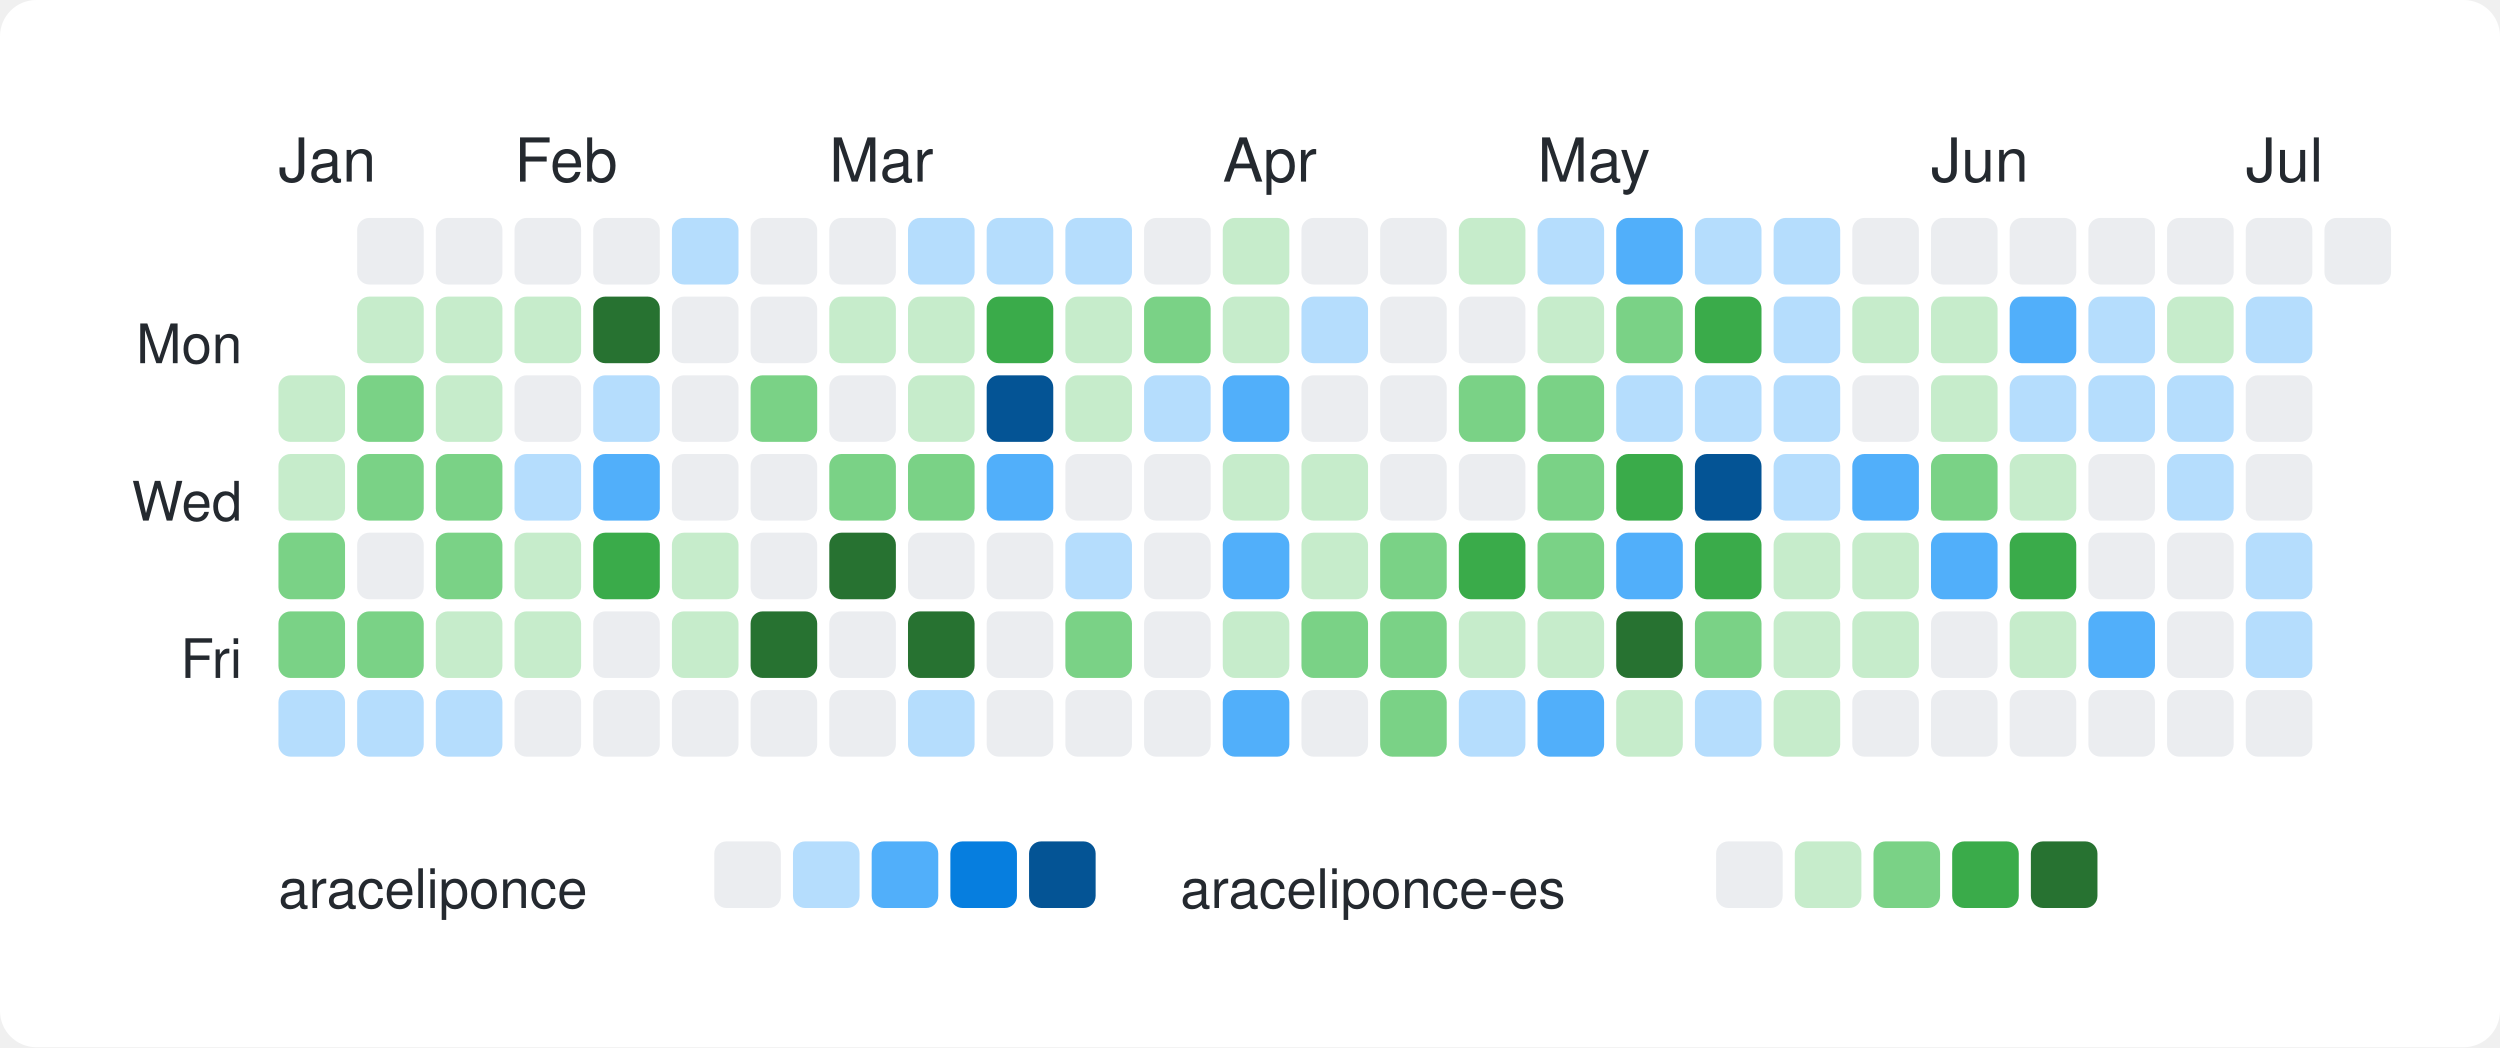
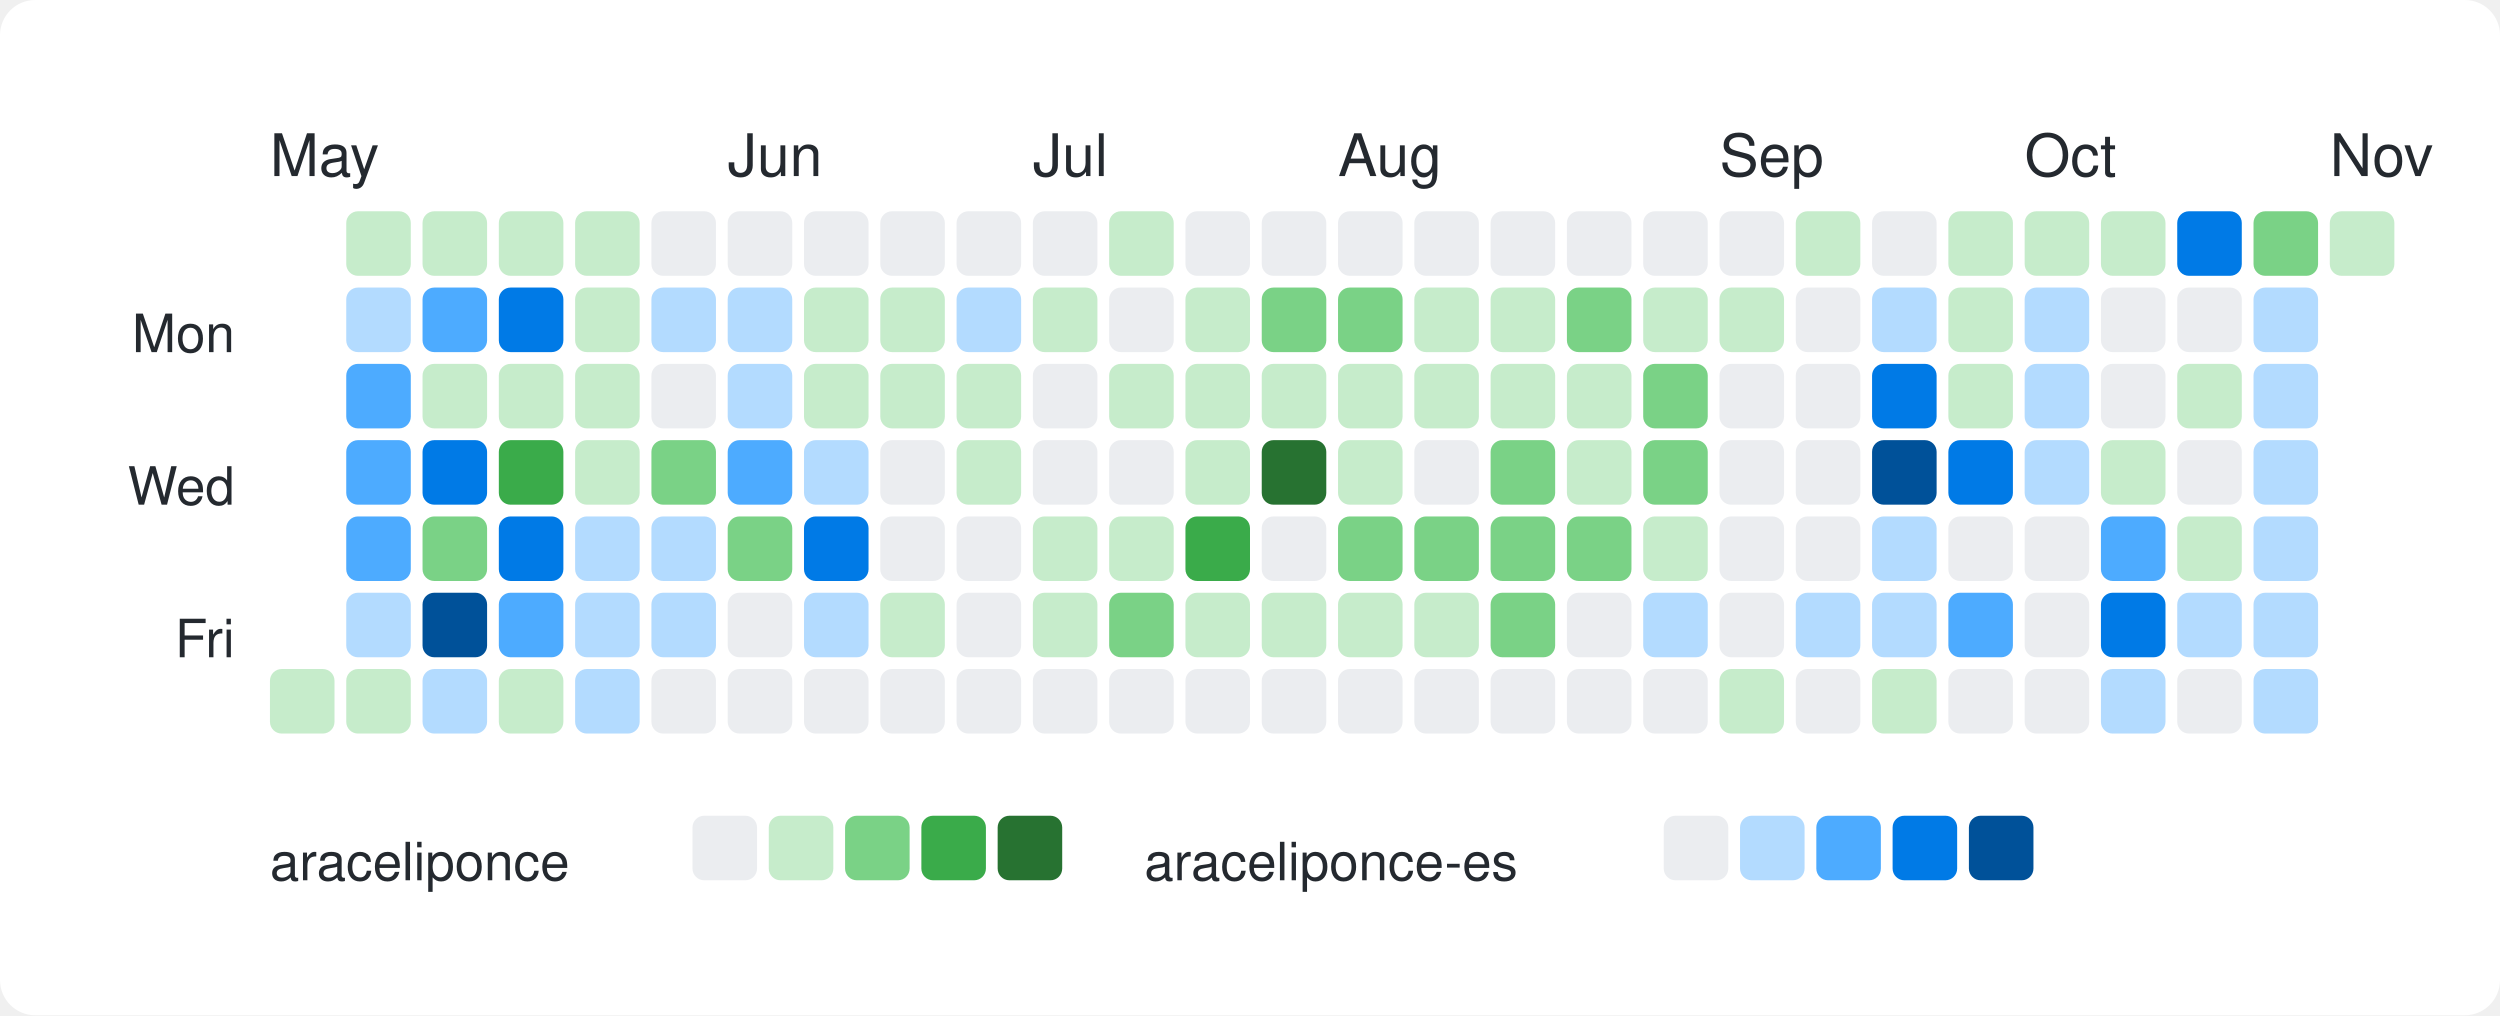
- <svg xmlns="http://www.w3.org/2000/svg" width="413" height="173" viewBox="0 0 413 173">
-   <rect width="413" height="173" fill="#ffffff" rx="6" ry="6" />
-   <text x="46" y="30" fill="#24292f" font-size="10" font-family="-apple-system,BlinkMacSystemFont,'Segoe UI',Helvetica,Arial,sans-serif">Jan</text>
-   <text x="85" y="30" fill="#24292f" font-size="10" font-family="-apple-system,BlinkMacSystemFont,'Segoe UI',Helvetica,Arial,sans-serif">Feb</text>
-   <text x="137" y="30" fill="#24292f" font-size="10" font-family="-apple-system,BlinkMacSystemFont,'Segoe UI',Helvetica,Arial,sans-serif">Mar</text>
-   <text x="202" y="30" fill="#24292f" font-size="10" font-family="-apple-system,BlinkMacSystemFont,'Segoe UI',Helvetica,Arial,sans-serif">Apr</text>
-   <text x="254" y="30" fill="#24292f" font-size="10" font-family="-apple-system,BlinkMacSystemFont,'Segoe UI',Helvetica,Arial,sans-serif">May</text>
-   <text x="319" y="30" fill="#24292f" font-size="10" font-family="-apple-system,BlinkMacSystemFont,'Segoe UI',Helvetica,Arial,sans-serif">Jun</text>
-   <text x="371" y="30" fill="#24292f" font-size="10" font-family="-apple-system,BlinkMacSystemFont,'Segoe UI',Helvetica,Arial,sans-serif">Jul</text>
+ <svg xmlns="http://www.w3.org/2000/svg" width="426" height="173" viewBox="0 0 426 173">
+   <rect width="426" height="173" fill="#ffffff" rx="6" ry="6" />
+   <text x="46" y="30" fill="#24292f" font-size="10" font-family="-apple-system,BlinkMacSystemFont,'Segoe UI',Helvetica,Arial,sans-serif">May</text>
+   <text x="124" y="30" fill="#24292f" font-size="10" font-family="-apple-system,BlinkMacSystemFont,'Segoe UI',Helvetica,Arial,sans-serif">Jun</text>
+   <text x="176" y="30" fill="#24292f" font-size="10" font-family="-apple-system,BlinkMacSystemFont,'Segoe UI',Helvetica,Arial,sans-serif">Jul</text>
+   <text x="228" y="30" fill="#24292f" font-size="10" font-family="-apple-system,BlinkMacSystemFont,'Segoe UI',Helvetica,Arial,sans-serif">Aug</text>
+   <text x="293" y="30" fill="#24292f" font-size="10" font-family="-apple-system,BlinkMacSystemFont,'Segoe UI',Helvetica,Arial,sans-serif">Sep</text>
+   <text x="345" y="30" fill="#24292f" font-size="10" font-family="-apple-system,BlinkMacSystemFont,'Segoe UI',Helvetica,Arial,sans-serif">Oct</text>
+   <text x="397" y="30" fill="#24292f" font-size="10" font-family="-apple-system,BlinkMacSystemFont,'Segoe UI',Helvetica,Arial,sans-serif">Nov</text>
  <text x="40" y="60" text-anchor="end" fill="#24292f" font-size="9" font-family="-apple-system,BlinkMacSystemFont,'Segoe UI',Helvetica,Arial,sans-serif">Mon</text>
  <text x="40" y="86" text-anchor="end" fill="#24292f" font-size="9" font-family="-apple-system,BlinkMacSystemFont,'Segoe UI',Helvetica,Arial,sans-serif">Wed</text>
  <text x="40" y="112" text-anchor="end" fill="#24292f" font-size="9" font-family="-apple-system,BlinkMacSystemFont,'Segoe UI',Helvetica,Arial,sans-serif">Fri</text>
-   <rect x="46" y="62" width="11" height="11" rx="2" ry="2" fill="#c6eccb" data-date="2026-01-13" data-count="3" />
-   <rect x="46" y="75" width="11" height="11" rx="2" ry="2" fill="#c6eccb" data-date="2026-01-14" data-count="3" />
-   <rect x="46" y="88" width="11" height="11" rx="2" ry="2" fill="#7ad286" data-date="2026-01-15" data-count="7" />
-   <rect x="46" y="101" width="11" height="11" rx="2" ry="2" fill="#7ad286" data-date="2026-01-16" data-count="6" />
-   <rect x="46" y="114" width="11" height="11" rx="2" ry="2" fill="#b5ddfd" data-date="2026-01-17" data-count="1" />
-   <rect x="59" y="36" width="11" height="11" rx="2" ry="2" fill="#ebedf0" data-date="2026-01-18" data-count="0" />
-   <rect x="59" y="49" width="11" height="11" rx="2" ry="2" fill="#c6eccb" data-date="2026-01-19" data-count="3" />
-   <rect x="59" y="62" width="11" height="11" rx="2" ry="2" fill="#7ad286" data-date="2026-01-20" data-count="6" />
-   <rect x="59" y="75" width="11" height="11" rx="2" ry="2" fill="#7ad286" data-date="2026-01-21" data-count="6" />
-   <rect x="59" y="88" width="11" height="11" rx="2" ry="2" fill="#ebedf0" data-date="2026-01-22" data-count="0" />
-   <rect x="59" y="101" width="11" height="11" rx="2" ry="2" fill="#7ad286" data-date="2026-01-23" data-count="6" />
-   <rect x="59" y="114" width="11" height="11" rx="2" ry="2" fill="#b5ddfd" data-date="2026-01-24" data-count="1" />
-   <rect x="72" y="36" width="11" height="11" rx="2" ry="2" fill="#ebedf0" data-date="2026-01-25" data-count="0" />
-   <rect x="72" y="49" width="11" height="11" rx="2" ry="2" fill="#c6eccb" data-date="2026-01-26" data-count="3" />
-   <rect x="72" y="62" width="11" height="11" rx="2" ry="2" fill="#c6eccb" data-date="2026-01-27" data-count="3" />
-   <rect x="72" y="75" width="11" height="11" rx="2" ry="2" fill="#7ad286" data-date="2026-01-28" data-count="4" />
-   <rect x="72" y="88" width="11" height="11" rx="2" ry="2" fill="#7ad286" data-date="2026-01-29" data-count="6" />
-   <rect x="72" y="101" width="11" height="11" rx="2" ry="2" fill="#c6eccb" data-date="2026-01-30" data-count="2" />
-   <rect x="72" y="114" width="11" height="11" rx="2" ry="2" fill="#b5ddfd" data-date="2026-01-31" data-count="4" />
-   <rect x="85" y="36" width="11" height="11" rx="2" ry="2" fill="#ebedf0" data-date="2026-02-01" data-count="0" />
-   <rect x="85" y="49" width="11" height="11" rx="2" ry="2" fill="#c6eccb" data-date="2026-02-02" data-count="1" />
-   <rect x="85" y="62" width="11" height="11" rx="2" ry="2" fill="#ebedf0" data-date="2026-02-03" data-count="0" />
-   <rect x="85" y="75" width="11" height="11" rx="2" ry="2" fill="#b5ddfd" data-date="2026-02-04" data-count="2" />
-   <rect x="85" y="88" width="11" height="11" rx="2" ry="2" fill="#c6eccb" data-date="2026-02-05" data-count="3" />
-   <rect x="85" y="101" width="11" height="11" rx="2" ry="2" fill="#c6eccb" data-date="2026-02-06" data-count="3" />
-   <rect x="85" y="114" width="11" height="11" rx="2" ry="2" fill="#ebedf0" data-date="2026-02-07" data-count="0" />
-   <rect x="98" y="36" width="11" height="11" rx="2" ry="2" fill="#ebedf0" data-date="2026-02-08" data-count="0" />
-   <rect x="98" y="49" width="11" height="11" rx="2" ry="2" fill="#277231" data-date="2026-02-09" data-count="12" />
-   <rect x="98" y="62" width="11" height="11" rx="2" ry="2" fill="#b5ddfd" data-date="2026-02-10" data-count="7" />
-   <rect x="98" y="75" width="11" height="11" rx="2" ry="2" fill="#51affa" data-date="2026-02-11" data-count="8" />
-   <rect x="98" y="88" width="11" height="11" rx="2" ry="2" fill="#3aab4a" data-date="2026-02-12" data-count="11" />
-   <rect x="98" y="101" width="11" height="11" rx="2" ry="2" fill="#ebedf0" data-date="2026-02-13" data-count="0" />
-   <rect x="98" y="114" width="11" height="11" rx="2" ry="2" fill="#ebedf0" data-date="2026-02-14" data-count="0" />
-   <rect x="111" y="36" width="11" height="11" rx="2" ry="2" fill="#b5ddfd" data-date="2026-02-15" data-count="3" />
-   <rect x="111" y="49" width="11" height="11" rx="2" ry="2" fill="#ebedf0" data-date="2026-02-16" data-count="0" />
-   <rect x="111" y="62" width="11" height="11" rx="2" ry="2" fill="#ebedf0" data-date="2026-02-17" data-count="0" />
-   <rect x="111" y="75" width="11" height="11" rx="2" ry="2" fill="#ebedf0" data-date="2026-02-18" data-count="0" />
-   <rect x="111" y="88" width="11" height="11" rx="2" ry="2" fill="#c6eccb" data-date="2026-02-19" data-count="3" />
-   <rect x="111" y="101" width="11" height="11" rx="2" ry="2" fill="#c6eccb" data-date="2026-02-20" data-count="3" />
-   <rect x="111" y="114" width="11" height="11" rx="2" ry="2" fill="#ebedf0" data-date="2026-02-21" data-count="0" />
-   <rect x="124" y="36" width="11" height="11" rx="2" ry="2" fill="#ebedf0" data-date="2026-02-22" data-count="0" />
-   <rect x="124" y="49" width="11" height="11" rx="2" ry="2" fill="#ebedf0" data-date="2026-02-23" data-count="0" />
-   <rect x="124" y="62" width="11" height="11" rx="2" ry="2" fill="#7ad286" data-date="2026-02-24" data-count="6" />
-   <rect x="124" y="75" width="11" height="11" rx="2" ry="2" fill="#ebedf0" data-date="2026-02-25" data-count="0" />
-   <rect x="124" y="88" width="11" height="11" rx="2" ry="2" fill="#ebedf0" data-date="2026-02-26" data-count="0" />
-   <rect x="124" y="101" width="11" height="11" rx="2" ry="2" fill="#277231" data-date="2026-02-27" data-count="12" />
-   <rect x="124" y="114" width="11" height="11" rx="2" ry="2" fill="#ebedf0" data-date="2026-02-28" data-count="0" />
-   <rect x="137" y="36" width="11" height="11" rx="2" ry="2" fill="#ebedf0" data-date="2026-03-01" data-count="0" />
-   <rect x="137" y="49" width="11" height="11" rx="2" ry="2" fill="#c6eccb" data-date="2026-03-02" data-count="3" />
-   <rect x="137" y="62" width="11" height="11" rx="2" ry="2" fill="#ebedf0" data-date="2026-03-03" data-count="0" />
-   <rect x="137" y="75" width="11" height="11" rx="2" ry="2" fill="#7ad286" data-date="2026-03-04" data-count="6" />
-   <rect x="137" y="88" width="11" height="11" rx="2" ry="2" fill="#277231" data-date="2026-03-05" data-count="17" />
-   <rect x="137" y="101" width="11" height="11" rx="2" ry="2" fill="#ebedf0" data-date="2026-03-06" data-count="0" />
-   <rect x="137" y="114" width="11" height="11" rx="2" ry="2" fill="#ebedf0" data-date="2026-03-07" data-count="0" />
-   <rect x="150" y="36" width="11" height="11" rx="2" ry="2" fill="#b5ddfd" data-date="2026-03-08" data-count="3" />
-   <rect x="150" y="49" width="11" height="11" rx="2" ry="2" fill="#c6eccb" data-date="2026-03-09" data-count="3" />
-   <rect x="150" y="62" width="11" height="11" rx="2" ry="2" fill="#c6eccb" data-date="2026-03-10" data-count="5" />
-   <rect x="150" y="75" width="11" height="11" rx="2" ry="2" fill="#7ad286" data-date="2026-03-11" data-count="4" />
-   <rect x="150" y="88" width="11" height="11" rx="2" ry="2" fill="#ebedf0" data-date="2026-03-12" data-count="0" />
-   <rect x="150" y="101" width="11" height="11" rx="2" ry="2" fill="#277231" data-date="2026-03-13" data-count="10" />
-   <rect x="150" y="114" width="11" height="11" rx="2" ry="2" fill="#b5ddfd" data-date="2026-03-14" data-count="3" />
-   <rect x="163" y="36" width="11" height="11" rx="2" ry="2" fill="#b5ddfd" data-date="2026-03-15" data-count="4" />
-   <rect x="163" y="49" width="11" height="11" rx="2" ry="2" fill="#3aab4a" data-date="2026-03-16" data-count="10" />
-   <rect x="163" y="62" width="11" height="11" rx="2" ry="2" fill="#045495" data-date="2026-03-17" data-count="25" />
-   <rect x="163" y="75" width="11" height="11" rx="2" ry="2" fill="#51affa" data-date="2026-03-18" data-count="13" />
-   <rect x="163" y="88" width="11" height="11" rx="2" ry="2" fill="#ebedf0" data-date="2026-03-19" data-count="0" />
-   <rect x="163" y="101" width="11" height="11" rx="2" ry="2" fill="#ebedf0" data-date="2026-03-20" data-count="0" />
-   <rect x="163" y="114" width="11" height="11" rx="2" ry="2" fill="#ebedf0" data-date="2026-03-21" data-count="0" />
-   <rect x="176" y="36" width="11" height="11" rx="2" ry="2" fill="#b5ddfd" data-date="2026-03-22" data-count="3" />
-   <rect x="176" y="49" width="11" height="11" rx="2" ry="2" fill="#c6eccb" data-date="2026-03-23" data-count="3" />
-   <rect x="176" y="62" width="11" height="11" rx="2" ry="2" fill="#c6eccb" data-date="2026-03-24" data-count="3" />
-   <rect x="176" y="75" width="11" height="11" rx="2" ry="2" fill="#ebedf0" data-date="2026-03-25" data-count="0" />
-   <rect x="176" y="88" width="11" height="11" rx="2" ry="2" fill="#b5ddfd" data-date="2026-03-26" data-count="3" />
-   <rect x="176" y="101" width="11" height="11" rx="2" ry="2" fill="#7ad286" data-date="2026-03-27" data-count="4" />
-   <rect x="176" y="114" width="11" height="11" rx="2" ry="2" fill="#ebedf0" data-date="2026-03-28" data-count="0" />
-   <rect x="189" y="36" width="11" height="11" rx="2" ry="2" fill="#ebedf0" data-date="2026-03-29" data-count="0" />
-   <rect x="189" y="49" width="11" height="11" rx="2" ry="2" fill="#7ad286" data-date="2026-03-30" data-count="10" />
-   <rect x="189" y="62" width="11" height="11" rx="2" ry="2" fill="#b5ddfd" data-date="2026-03-31" data-count="3" />
-   <rect x="189" y="75" width="11" height="11" rx="2" ry="2" fill="#ebedf0" data-date="2026-04-01" data-count="0" />
-   <rect x="189" y="88" width="11" height="11" rx="2" ry="2" fill="#ebedf0" data-date="2026-04-02" data-count="0" />
-   <rect x="189" y="101" width="11" height="11" rx="2" ry="2" fill="#ebedf0" data-date="2026-04-03" data-count="0" />
-   <rect x="189" y="114" width="11" height="11" rx="2" ry="2" fill="#ebedf0" data-date="2026-04-04" data-count="0" />
-   <rect x="202" y="36" width="11" height="11" rx="2" ry="2" fill="#c6eccb" data-date="2026-04-05" data-count="1" />
-   <rect x="202" y="49" width="11" height="11" rx="2" ry="2" fill="#c6eccb" data-date="2026-04-06" data-count="1" />
-   <rect x="202" y="62" width="11" height="11" rx="2" ry="2" fill="#51affa" data-date="2026-04-07" data-count="8" />
-   <rect x="202" y="75" width="11" height="11" rx="2" ry="2" fill="#c6eccb" data-date="2026-04-08" data-count="5" />
-   <rect x="202" y="88" width="11" height="11" rx="2" ry="2" fill="#51affa" data-date="2026-04-09" data-count="14" />
-   <rect x="202" y="101" width="11" height="11" rx="2" ry="2" fill="#c6eccb" data-date="2026-04-10" data-count="3" />
-   <rect x="202" y="114" width="11" height="11" rx="2" ry="2" fill="#51affa" data-date="2026-04-11" data-count="7" />
-   <rect x="215" y="36" width="11" height="11" rx="2" ry="2" fill="#ebedf0" data-date="2026-04-12" data-count="0" />
-   <rect x="215" y="49" width="11" height="11" rx="2" ry="2" fill="#b5ddfd" data-date="2026-04-13" data-count="4" />
-   <rect x="215" y="62" width="11" height="11" rx="2" ry="2" fill="#ebedf0" data-date="2026-04-14" data-count="0" />
-   <rect x="215" y="75" width="11" height="11" rx="2" ry="2" fill="#c6eccb" data-date="2026-04-15" data-count="1" />
-   <rect x="215" y="88" width="11" height="11" rx="2" ry="2" fill="#c6eccb" data-date="2026-04-16" data-count="2" />
-   <rect x="215" y="101" width="11" height="11" rx="2" ry="2" fill="#7ad286" data-date="2026-04-17" data-count="6" />
-   <rect x="215" y="114" width="11" height="11" rx="2" ry="2" fill="#ebedf0" data-date="2026-04-18" data-count="0" />
-   <rect x="228" y="36" width="11" height="11" rx="2" ry="2" fill="#ebedf0" data-date="2026-04-19" data-count="0" />
-   <rect x="228" y="49" width="11" height="11" rx="2" ry="2" fill="#ebedf0" data-date="2026-04-20" data-count="0" />
-   <rect x="228" y="62" width="11" height="11" rx="2" ry="2" fill="#ebedf0" data-date="2026-04-21" data-count="0" />
-   <rect x="228" y="75" width="11" height="11" rx="2" ry="2" fill="#ebedf0" data-date="2026-04-22" data-count="0" />
-   <rect x="228" y="88" width="11" height="11" rx="2" ry="2" fill="#7ad286" data-date="2026-04-23" data-count="5" />
-   <rect x="228" y="101" width="11" height="11" rx="2" ry="2" fill="#7ad286" data-date="2026-04-24" data-count="4" />
-   <rect x="228" y="114" width="11" height="11" rx="2" ry="2" fill="#7ad286" data-date="2026-04-25" data-count="10" />
-   <rect x="241" y="36" width="11" height="11" rx="2" ry="2" fill="#c6eccb" data-date="2026-04-26" data-count="3" />
-   <rect x="241" y="49" width="11" height="11" rx="2" ry="2" fill="#ebedf0" data-date="2026-04-27" data-count="0" />
-   <rect x="241" y="62" width="11" height="11" rx="2" ry="2" fill="#7ad286" data-date="2026-04-28" data-count="6" />
-   <rect x="241" y="75" width="11" height="11" rx="2" ry="2" fill="#ebedf0" data-date="2026-04-29" data-count="0" />
-   <rect x="241" y="88" width="11" height="11" rx="2" ry="2" fill="#3aab4a" data-date="2026-04-30" data-count="7" />
-   <rect x="241" y="101" width="11" height="11" rx="2" ry="2" fill="#c6eccb" data-date="2026-05-01" data-count="2" />
-   <rect x="241" y="114" width="11" height="11" rx="2" ry="2" fill="#b5ddfd" data-date="2026-05-02" data-count="1" />
-   <rect x="254" y="36" width="11" height="11" rx="2" ry="2" fill="#b5ddfd" data-date="2026-05-03" data-count="4" />
-   <rect x="254" y="49" width="11" height="11" rx="2" ry="2" fill="#c6eccb" data-date="2026-05-04" data-count="3" />
-   <rect x="254" y="62" width="11" height="11" rx="2" ry="2" fill="#7ad286" data-date="2026-05-05" data-count="6" />
-   <rect x="254" y="75" width="11" height="11" rx="2" ry="2" fill="#7ad286" data-date="2026-05-06" data-count="6" />
-   <rect x="254" y="88" width="11" height="11" rx="2" ry="2" fill="#7ad286" data-date="2026-05-07" data-count="4" />
-   <rect x="254" y="101" width="11" height="11" rx="2" ry="2" fill="#c6eccb" data-date="2026-05-08" data-count="3" />
-   <rect x="254" y="114" width="11" height="11" rx="2" ry="2" fill="#51affa" data-date="2026-05-09" data-count="6" />
-   <rect x="267" y="36" width="11" height="11" rx="2" ry="2" fill="#51affa" data-date="2026-05-10" data-count="6" />
-   <rect x="267" y="49" width="11" height="11" rx="2" ry="2" fill="#7ad286" data-date="2026-05-11" data-count="4" />
-   <rect x="267" y="62" width="11" height="11" rx="2" ry="2" fill="#b5ddfd" data-date="2026-05-12" data-count="3" />
-   <rect x="267" y="75" width="11" height="11" rx="2" ry="2" fill="#3aab4a" data-date="2026-05-13" data-count="15" />
-   <rect x="267" y="88" width="11" height="11" rx="2" ry="2" fill="#51affa" data-date="2026-05-14" data-count="10" />
-   <rect x="267" y="101" width="11" height="11" rx="2" ry="2" fill="#277231" data-date="2026-05-15" data-count="12" />
-   <rect x="267" y="114" width="11" height="11" rx="2" ry="2" fill="#c6eccb" data-date="2026-05-16" data-count="1" />
-   <rect x="280" y="36" width="11" height="11" rx="2" ry="2" fill="#b5ddfd" data-date="2026-05-17" data-count="2" />
-   <rect x="280" y="49" width="11" height="11" rx="2" ry="2" fill="#3aab4a" data-date="2026-05-18" data-count="9" />
-   <rect x="280" y="62" width="11" height="11" rx="2" ry="2" fill="#b5ddfd" data-date="2026-05-19" data-count="3" />
-   <rect x="280" y="75" width="11" height="11" rx="2" ry="2" fill="#045495" data-date="2026-05-20" data-count="18" />
-   <rect x="280" y="88" width="11" height="11" rx="2" ry="2" fill="#3aab4a" data-date="2026-05-21" data-count="13" />
-   <rect x="280" y="101" width="11" height="11" rx="2" ry="2" fill="#7ad286" data-date="2026-05-22" data-count="5" />
-   <rect x="280" y="114" width="11" height="11" rx="2" ry="2" fill="#b5ddfd" data-date="2026-05-23" data-count="4" />
-   <rect x="293" y="36" width="11" height="11" rx="2" ry="2" fill="#b5ddfd" data-date="2026-05-24" data-count="4" />
-   <rect x="293" y="49" width="11" height="11" rx="2" ry="2" fill="#b5ddfd" data-date="2026-05-25" data-count="4" />
-   <rect x="293" y="62" width="11" height="11" rx="2" ry="2" fill="#b5ddfd" data-date="2026-05-26" data-count="4" />
-   <rect x="293" y="75" width="11" height="11" rx="2" ry="2" fill="#b5ddfd" data-date="2026-05-27" data-count="3" />
-   <rect x="293" y="88" width="11" height="11" rx="2" ry="2" fill="#c6eccb" data-date="2026-05-28" data-count="2" />
-   <rect x="293" y="101" width="11" height="11" rx="2" ry="2" fill="#c6eccb" data-date="2026-05-29" data-count="1" />
-   <rect x="293" y="114" width="11" height="11" rx="2" ry="2" fill="#c6eccb" data-date="2026-05-30" data-count="3" />
-   <rect x="306" y="36" width="11" height="11" rx="2" ry="2" fill="#ebedf0" data-date="2026-05-31" data-count="0" />
-   <rect x="306" y="49" width="11" height="11" rx="2" ry="2" fill="#c6eccb" data-date="2026-06-01" data-count="3" />
-   <rect x="306" y="62" width="11" height="11" rx="2" ry="2" fill="#ebedf0" data-date="2026-06-02" data-count="0" />
-   <rect x="306" y="75" width="11" height="11" rx="2" ry="2" fill="#51affa" data-date="2026-06-03" data-count="11" />
-   <rect x="306" y="88" width="11" height="11" rx="2" ry="2" fill="#c6eccb" data-date="2026-06-04" data-count="3" />
-   <rect x="306" y="101" width="11" height="11" rx="2" ry="2" fill="#c6eccb" data-date="2026-06-05" data-count="1" />
-   <rect x="306" y="114" width="11" height="11" rx="2" ry="2" fill="#ebedf0" data-date="2026-06-06" data-count="0" />
-   <rect x="319" y="36" width="11" height="11" rx="2" ry="2" fill="#ebedf0" data-date="2026-06-07" data-count="0" />
-   <rect x="319" y="49" width="11" height="11" rx="2" ry="2" fill="#c6eccb" data-date="2026-06-08" data-count="3" />
-   <rect x="319" y="62" width="11" height="11" rx="2" ry="2" fill="#c6eccb" data-date="2026-06-09" data-count="2" />
-   <rect x="319" y="75" width="11" height="11" rx="2" ry="2" fill="#7ad286" data-date="2026-06-10" data-count="5" />
-   <rect x="319" y="88" width="11" height="11" rx="2" ry="2" fill="#51affa" data-date="2026-06-11" data-count="8" />
-   <rect x="319" y="101" width="11" height="11" rx="2" ry="2" fill="#ebedf0" data-date="2026-06-12" data-count="0" />
-   <rect x="319" y="114" width="11" height="11" rx="2" ry="2" fill="#ebedf0" data-date="2026-06-13" data-count="0" />
-   <rect x="332" y="36" width="11" height="11" rx="2" ry="2" fill="#ebedf0" data-date="2026-06-14" data-count="0" />
-   <rect x="332" y="49" width="11" height="11" rx="2" ry="2" fill="#51affa" data-date="2026-06-15" data-count="6" />
-   <rect x="332" y="62" width="11" height="11" rx="2" ry="2" fill="#b5ddfd" data-date="2026-06-16" data-count="1" />
-   <rect x="332" y="75" width="11" height="11" rx="2" ry="2" fill="#c6eccb" data-date="2026-06-17" data-count="3" />
-   <rect x="332" y="88" width="11" height="11" rx="2" ry="2" fill="#3aab4a" data-date="2026-06-18" data-count="10" />
-   <rect x="332" y="101" width="11" height="11" rx="2" ry="2" fill="#c6eccb" data-date="2026-06-19" data-count="1" />
-   <rect x="332" y="114" width="11" height="11" rx="2" ry="2" fill="#ebedf0" data-date="2026-06-20" data-count="0" />
-   <rect x="345" y="36" width="11" height="11" rx="2" ry="2" fill="#ebedf0" data-date="2026-06-21" data-count="0" />
-   <rect x="345" y="49" width="11" height="11" rx="2" ry="2" fill="#b5ddfd" data-date="2026-06-22" data-count="3" />
-   <rect x="345" y="62" width="11" height="11" rx="2" ry="2" fill="#b5ddfd" data-date="2026-06-23" data-count="2" />
-   <rect x="345" y="75" width="11" height="11" rx="2" ry="2" fill="#ebedf0" data-date="2026-06-24" data-count="0" />
-   <rect x="345" y="88" width="11" height="11" rx="2" ry="2" fill="#ebedf0" data-date="2026-06-25" data-count="0" />
-   <rect x="345" y="101" width="11" height="11" rx="2" ry="2" fill="#51affa" data-date="2026-06-26" data-count="6" />
-   <rect x="345" y="114" width="11" height="11" rx="2" ry="2" fill="#ebedf0" data-date="2026-06-27" data-count="0" />
-   <rect x="358" y="36" width="11" height="11" rx="2" ry="2" fill="#ebedf0" data-date="2026-06-28" data-count="0" />
-   <rect x="358" y="49" width="11" height="11" rx="2" ry="2" fill="#c6eccb" data-date="2026-06-29" data-count="4" />
-   <rect x="358" y="62" width="11" height="11" rx="2" ry="2" fill="#b5ddfd" data-date="2026-06-30" data-count="2" />
-   <rect x="358" y="75" width="11" height="11" rx="2" ry="2" fill="#b5ddfd" data-date="2026-07-01" data-count="1" />
-   <rect x="358" y="88" width="11" height="11" rx="2" ry="2" fill="#ebedf0" data-date="2026-07-02" data-count="0" />
-   <rect x="358" y="101" width="11" height="11" rx="2" ry="2" fill="#ebedf0" data-date="2026-07-03" data-count="0" />
-   <rect x="358" y="114" width="11" height="11" rx="2" ry="2" fill="#ebedf0" data-date="2026-07-04" data-count="0" />
-   <rect x="371" y="36" width="11" height="11" rx="2" ry="2" fill="#ebedf0" data-date="2026-07-05" data-count="0" />
-   <rect x="371" y="49" width="11" height="11" rx="2" ry="2" fill="#b5ddfd" data-date="2026-07-06" data-count="1" />
-   <rect x="371" y="62" width="11" height="11" rx="2" ry="2" fill="#ebedf0" data-date="2026-07-07" data-count="0" />
-   <rect x="371" y="75" width="11" height="11" rx="2" ry="2" fill="#ebedf0" data-date="2026-07-08" data-count="0" />
-   <rect x="371" y="88" width="11" height="11" rx="2" ry="2" fill="#b5ddfd" data-date="2026-07-09" data-count="6" />
-   <rect x="371" y="101" width="11" height="11" rx="2" ry="2" fill="#b5ddfd" data-date="2026-07-10" data-count="2" />
-   <rect x="371" y="114" width="11" height="11" rx="2" ry="2" fill="#ebedf0" data-date="2026-07-11" data-count="0" />
-   <rect x="384" y="36" width="11" height="11" rx="2" ry="2" fill="#ebedf0" data-date="2026-07-12" data-count="0" />
+   <rect x="46" y="114" width="11" height="11" rx="2" ry="2" fill="#c6eccb" data-date="2026-05-02" data-count="1" />
+   <rect x="59" y="36" width="11" height="11" rx="2" ry="2" fill="#c6eccb" data-date="2026-05-03" data-count="4" />
+   <rect x="59" y="49" width="11" height="11" rx="2" ry="2" fill="#b3dbff" data-date="2026-05-04" data-count="3" />
+   <rect x="59" y="62" width="11" height="11" rx="2" ry="2" fill="#4dabff" data-date="2026-05-05" data-count="6" />
+   <rect x="59" y="75" width="11" height="11" rx="2" ry="2" fill="#4dabff" data-date="2026-05-06" data-count="6" />
+   <rect x="59" y="88" width="11" height="11" rx="2" ry="2" fill="#4dabff" data-date="2026-05-07" data-count="4" />
+   <rect x="59" y="101" width="11" height="11" rx="2" ry="2" fill="#b3dbff" data-date="2026-05-08" data-count="3" />
+   <rect x="59" y="114" width="11" height="11" rx="2" ry="2" fill="#c6eccb" data-date="2026-05-09" data-count="6" />
+   <rect x="72" y="36" width="11" height="11" rx="2" ry="2" fill="#c6eccb" data-date="2026-05-10" data-count="6" />
+   <rect x="72" y="49" width="11" height="11" rx="2" ry="2" fill="#4dabff" data-date="2026-05-11" data-count="4" />
+   <rect x="72" y="62" width="11" height="11" rx="2" ry="2" fill="#c6eccb" data-date="2026-05-12" data-count="3" />
+   <rect x="72" y="75" width="11" height="11" rx="2" ry="2" fill="#007ae6" data-date="2026-05-13" data-count="15" />
+   <rect x="72" y="88" width="11" height="11" rx="2" ry="2" fill="#7ad286" data-date="2026-05-14" data-count="10" />
+   <rect x="72" y="101" width="11" height="11" rx="2" ry="2" fill="#005199" data-date="2026-05-15" data-count="12" />
+   <rect x="72" y="114" width="11" height="11" rx="2" ry="2" fill="#b3dbff" data-date="2026-05-16" data-count="1" />
+   <rect x="85" y="36" width="11" height="11" rx="2" ry="2" fill="#c6eccb" data-date="2026-05-17" data-count="2" />
+   <rect x="85" y="49" width="11" height="11" rx="2" ry="2" fill="#007ae6" data-date="2026-05-18" data-count="9" />
+   <rect x="85" y="62" width="11" height="11" rx="2" ry="2" fill="#c6eccb" data-date="2026-05-19" data-count="3" />
+   <rect x="85" y="75" width="11" height="11" rx="2" ry="2" fill="#3aab4a" data-date="2026-05-20" data-count="18" />
+   <rect x="85" y="88" width="11" height="11" rx="2" ry="2" fill="#007ae6" data-date="2026-05-21" data-count="13" />
+   <rect x="85" y="101" width="11" height="11" rx="2" ry="2" fill="#4dabff" data-date="2026-05-22" data-count="5" />
+   <rect x="85" y="114" width="11" height="11" rx="2" ry="2" fill="#c6eccb" data-date="2026-05-23" data-count="4" />
+   <rect x="98" y="36" width="11" height="11" rx="2" ry="2" fill="#c6eccb" data-date="2026-05-24" data-count="4" />
+   <rect x="98" y="49" width="11" height="11" rx="2" ry="2" fill="#c6eccb" data-date="2026-05-25" data-count="4" />
+   <rect x="98" y="62" width="11" height="11" rx="2" ry="2" fill="#c6eccb" data-date="2026-05-26" data-count="4" />
+   <rect x="98" y="75" width="11" height="11" rx="2" ry="2" fill="#c6eccb" data-date="2026-05-27" data-count="3" />
+   <rect x="98" y="88" width="11" height="11" rx="2" ry="2" fill="#b3dbff" data-date="2026-05-28" data-count="2" />
+   <rect x="98" y="101" width="11" height="11" rx="2" ry="2" fill="#b3dbff" data-date="2026-05-29" data-count="1" />
+   <rect x="98" y="114" width="11" height="11" rx="2" ry="2" fill="#b3dbff" data-date="2026-05-30" data-count="3" />
+   <rect x="111" y="36" width="11" height="11" rx="2" ry="2" fill="#ebedf0" data-date="2026-05-31" data-count="0" />
+   <rect x="111" y="49" width="11" height="11" rx="2" ry="2" fill="#b3dbff" data-date="2026-06-01" data-count="3" />
+   <rect x="111" y="62" width="11" height="11" rx="2" ry="2" fill="#ebedf0" data-date="2026-06-02" data-count="0" />
+   <rect x="111" y="75" width="11" height="11" rx="2" ry="2" fill="#7ad286" data-date="2026-06-03" data-count="11" />
+   <rect x="111" y="88" width="11" height="11" rx="2" ry="2" fill="#b3dbff" data-date="2026-06-04" data-count="3" />
+   <rect x="111" y="101" width="11" height="11" rx="2" ry="2" fill="#b3dbff" data-date="2026-06-05" data-count="1" />
+   <rect x="111" y="114" width="11" height="11" rx="2" ry="2" fill="#ebedf0" data-date="2026-06-06" data-count="0" />
+   <rect x="124" y="36" width="11" height="11" rx="2" ry="2" fill="#ebedf0" data-date="2026-06-07" data-count="0" />
+   <rect x="124" y="49" width="11" height="11" rx="2" ry="2" fill="#b3dbff" data-date="2026-06-08" data-count="3" />
+   <rect x="124" y="62" width="11" height="11" rx="2" ry="2" fill="#b3dbff" data-date="2026-06-09" data-count="2" />
+   <rect x="124" y="75" width="11" height="11" rx="2" ry="2" fill="#4dabff" data-date="2026-06-10" data-count="5" />
+   <rect x="124" y="88" width="11" height="11" rx="2" ry="2" fill="#7ad286" data-date="2026-06-11" data-count="8" />
+   <rect x="124" y="101" width="11" height="11" rx="2" ry="2" fill="#ebedf0" data-date="2026-06-12" data-count="0" />
+   <rect x="124" y="114" width="11" height="11" rx="2" ry="2" fill="#ebedf0" data-date="2026-06-13" data-count="0" />
+   <rect x="137" y="36" width="11" height="11" rx="2" ry="2" fill="#ebedf0" data-date="2026-06-14" data-count="0" />
+   <rect x="137" y="49" width="11" height="11" rx="2" ry="2" fill="#c6eccb" data-date="2026-06-15" data-count="6" />
+   <rect x="137" y="62" width="11" height="11" rx="2" ry="2" fill="#c6eccb" data-date="2026-06-16" data-count="1" />
+   <rect x="137" y="75" width="11" height="11" rx="2" ry="2" fill="#b3dbff" data-date="2026-06-17" data-count="3" />
+   <rect x="137" y="88" width="11" height="11" rx="2" ry="2" fill="#007ae6" data-date="2026-06-18" data-count="10" />
+   <rect x="137" y="101" width="11" height="11" rx="2" ry="2" fill="#b3dbff" data-date="2026-06-19" data-count="1" />
+   <rect x="137" y="114" width="11" height="11" rx="2" ry="2" fill="#ebedf0" data-date="2026-06-20" data-count="0" />
+   <rect x="150" y="36" width="11" height="11" rx="2" ry="2" fill="#ebedf0" data-date="2026-06-21" data-count="0" />
+   <rect x="150" y="49" width="11" height="11" rx="2" ry="2" fill="#c6eccb" data-date="2026-06-22" data-count="3" />
+   <rect x="150" y="62" width="11" height="11" rx="2" ry="2" fill="#c6eccb" data-date="2026-06-23" data-count="2" />
+   <rect x="150" y="75" width="11" height="11" rx="2" ry="2" fill="#ebedf0" data-date="2026-06-24" data-count="0" />
+   <rect x="150" y="88" width="11" height="11" rx="2" ry="2" fill="#ebedf0" data-date="2026-06-25" data-count="0" />
+   <rect x="150" y="101" width="11" height="11" rx="2" ry="2" fill="#c6eccb" data-date="2026-06-26" data-count="6" />
+   <rect x="150" y="114" width="11" height="11" rx="2" ry="2" fill="#ebedf0" data-date="2026-06-27" data-count="0" />
+   <rect x="163" y="36" width="11" height="11" rx="2" ry="2" fill="#ebedf0" data-date="2026-06-28" data-count="0" />
+   <rect x="163" y="49" width="11" height="11" rx="2" ry="2" fill="#b3dbff" data-date="2026-06-29" data-count="4" />
+   <rect x="163" y="62" width="11" height="11" rx="2" ry="2" fill="#c6eccb" data-date="2026-06-30" data-count="2" />
+   <rect x="163" y="75" width="11" height="11" rx="2" ry="2" fill="#c6eccb" data-date="2026-07-01" data-count="1" />
+   <rect x="163" y="88" width="11" height="11" rx="2" ry="2" fill="#ebedf0" data-date="2026-07-02" data-count="0" />
+   <rect x="163" y="101" width="11" height="11" rx="2" ry="2" fill="#ebedf0" data-date="2026-07-03" data-count="0" />
+   <rect x="163" y="114" width="11" height="11" rx="2" ry="2" fill="#ebedf0" data-date="2026-07-04" data-count="0" />
+   <rect x="176" y="36" width="11" height="11" rx="2" ry="2" fill="#ebedf0" data-date="2026-07-05" data-count="0" />
+   <rect x="176" y="49" width="11" height="11" rx="2" ry="2" fill="#c6eccb" data-date="2026-07-06" data-count="1" />
+   <rect x="176" y="62" width="11" height="11" rx="2" ry="2" fill="#ebedf0" data-date="2026-07-07" data-count="0" />
+   <rect x="176" y="75" width="11" height="11" rx="2" ry="2" fill="#ebedf0" data-date="2026-07-08" data-count="0" />
+   <rect x="176" y="88" width="11" height="11" rx="2" ry="2" fill="#c6eccb" data-date="2026-07-09" data-count="5" />
+   <rect x="176" y="101" width="11" height="11" rx="2" ry="2" fill="#c6eccb" data-date="2026-07-10" data-count="2" />
+   <rect x="176" y="114" width="11" height="11" rx="2" ry="2" fill="#ebedf0" data-date="2026-07-11" data-count="0" />
+   <rect x="189" y="36" width="11" height="11" rx="2" ry="2" fill="#c6eccb" data-date="2026-07-12" data-count="2" />
+   <rect x="189" y="49" width="11" height="11" rx="2" ry="2" fill="#ebedf0" data-date="2026-07-13" data-count="0" />
+   <rect x="189" y="62" width="11" height="11" rx="2" ry="2" fill="#c6eccb" data-date="2026-07-14" data-count="4" />
+   <rect x="189" y="75" width="11" height="11" rx="2" ry="2" fill="#ebedf0" data-date="2026-07-15" data-count="0" />
+   <rect x="189" y="88" width="11" height="11" rx="2" ry="2" fill="#c6eccb" data-date="2026-07-16" data-count="3" />
+   <rect x="189" y="101" width="11" height="11" rx="2" ry="2" fill="#7ad286" data-date="2026-07-17" data-count="10" />
+   <rect x="189" y="114" width="11" height="11" rx="2" ry="2" fill="#ebedf0" data-date="2026-07-18" data-count="0" />
+   <rect x="202" y="36" width="11" height="11" rx="2" ry="2" fill="#ebedf0" data-date="2026-07-19" data-count="0" />
+   <rect x="202" y="49" width="11" height="11" rx="2" ry="2" fill="#c6eccb" data-date="2026-07-20" data-count="7" />
+   <rect x="202" y="62" width="11" height="11" rx="2" ry="2" fill="#c6eccb" data-date="2026-07-21" data-count="3" />
+   <rect x="202" y="75" width="11" height="11" rx="2" ry="2" fill="#c6eccb" data-date="2026-07-22" data-count="4" />
+   <rect x="202" y="88" width="11" height="11" rx="2" ry="2" fill="#3aab4a" data-date="2026-07-23" data-count="16" />
+   <rect x="202" y="101" width="11" height="11" rx="2" ry="2" fill="#c6eccb" data-date="2026-07-24" data-count="7" />
+   <rect x="202" y="114" width="11" height="11" rx="2" ry="2" fill="#ebedf0" data-date="2026-07-25" data-count="0" />
+   <rect x="215" y="36" width="11" height="11" rx="2" ry="2" fill="#ebedf0" data-date="2026-07-26" data-count="0" />
+   <rect x="215" y="49" width="11" height="11" rx="2" ry="2" fill="#7ad286" data-date="2026-07-27" data-count="9" />
+   <rect x="215" y="62" width="11" height="11" rx="2" ry="2" fill="#c6eccb" data-date="2026-07-28" data-count="4" />
+   <rect x="215" y="75" width="11" height="11" rx="2" ry="2" fill="#277231" data-date="2026-07-29" data-count="29" />
+   <rect x="215" y="88" width="11" height="11" rx="2" ry="2" fill="#ebedf0" data-date="2026-07-30" data-count="0" />
+   <rect x="215" y="101" width="11" height="11" rx="2" ry="2" fill="#c6eccb" data-date="2026-07-31" data-count="1" />
+   <rect x="215" y="114" width="11" height="11" rx="2" ry="2" fill="#ebedf0" data-date="2026-08-01" data-count="0" />
+   <rect x="228" y="36" width="11" height="11" rx="2" ry="2" fill="#ebedf0" data-date="2026-08-02" data-count="0" />
+   <rect x="228" y="49" width="11" height="11" rx="2" ry="2" fill="#7ad286" data-date="2026-08-03" data-count="12" />
+   <rect x="228" y="62" width="11" height="11" rx="2" ry="2" fill="#c6eccb" data-date="2026-08-04" data-count="6" />
+   <rect x="228" y="75" width="11" height="11" rx="2" ry="2" fill="#c6eccb" data-date="2026-08-05" data-count="1" />
+   <rect x="228" y="88" width="11" height="11" rx="2" ry="2" fill="#7ad286" data-date="2026-08-06" data-count="10" />
+   <rect x="228" y="101" width="11" height="11" rx="2" ry="2" fill="#c6eccb" data-date="2026-08-07" data-count="5" />
+   <rect x="228" y="114" width="11" height="11" rx="2" ry="2" fill="#ebedf0" data-date="2026-08-08" data-count="0" />
+   <rect x="241" y="36" width="11" height="11" rx="2" ry="2" fill="#ebedf0" data-date="2026-08-09" data-count="0" />
+   <rect x="241" y="49" width="11" height="11" rx="2" ry="2" fill="#c6eccb" data-date="2026-08-10" data-count="6" />
+   <rect x="241" y="62" width="11" height="11" rx="2" ry="2" fill="#c6eccb" data-date="2026-08-11" data-count="3" />
+   <rect x="241" y="75" width="11" height="11" rx="2" ry="2" fill="#ebedf0" data-date="2026-08-12" data-count="0" />
+   <rect x="241" y="88" width="11" height="11" rx="2" ry="2" fill="#7ad286" data-date="2026-08-13" data-count="14" />
+   <rect x="241" y="101" width="11" height="11" rx="2" ry="2" fill="#c6eccb" data-date="2026-08-14" data-count="3" />
+   <rect x="241" y="114" width="11" height="11" rx="2" ry="2" fill="#ebedf0" data-date="2026-08-15" data-count="0" />
+   <rect x="254" y="36" width="11" height="11" rx="2" ry="2" fill="#ebedf0" data-date="2026-08-16" data-count="0" />
+   <rect x="254" y="49" width="11" height="11" rx="2" ry="2" fill="#c6eccb" data-date="2026-08-17" data-count="1" />
+   <rect x="254" y="62" width="11" height="11" rx="2" ry="2" fill="#c6eccb" data-date="2026-08-18" data-count="2" />
+   <rect x="254" y="75" width="11" height="11" rx="2" ry="2" fill="#7ad286" data-date="2026-08-19" data-count="10" />
+   <rect x="254" y="88" width="11" height="11" rx="2" ry="2" fill="#7ad286" data-date="2026-08-20" data-count="10" />
+   <rect x="254" y="101" width="11" height="11" rx="2" ry="2" fill="#7ad286" data-date="2026-08-21" data-count="8" />
+   <rect x="254" y="114" width="11" height="11" rx="2" ry="2" fill="#ebedf0" data-date="2026-08-22" data-count="0" />
+   <rect x="267" y="36" width="11" height="11" rx="2" ry="2" fill="#ebedf0" data-date="2026-08-23" data-count="0" />
+   <rect x="267" y="49" width="11" height="11" rx="2" ry="2" fill="#7ad286" data-date="2026-08-24" data-count="14" />
+   <rect x="267" y="62" width="11" height="11" rx="2" ry="2" fill="#c6eccb" data-date="2026-08-25" data-count="4" />
+   <rect x="267" y="75" width="11" height="11" rx="2" ry="2" fill="#c6eccb" data-date="2026-08-26" data-count="4" />
+   <rect x="267" y="88" width="11" height="11" rx="2" ry="2" fill="#7ad286" data-date="2026-08-27" data-count="9" />
+   <rect x="267" y="101" width="11" height="11" rx="2" ry="2" fill="#ebedf0" data-date="2026-08-28" data-count="0" />
+   <rect x="267" y="114" width="11" height="11" rx="2" ry="2" fill="#ebedf0" data-date="2026-08-29" data-count="0" />
+   <rect x="280" y="36" width="11" height="11" rx="2" ry="2" fill="#ebedf0" data-date="2026-08-30" data-count="0" />
+   <rect x="280" y="49" width="11" height="11" rx="2" ry="2" fill="#c6eccb" data-date="2026-08-31" data-count="5" />
+   <rect x="280" y="62" width="11" height="11" rx="2" ry="2" fill="#7ad286" data-date="2026-09-01" data-count="22" />
+   <rect x="280" y="75" width="11" height="11" rx="2" ry="2" fill="#7ad286" data-date="2026-09-02" data-count="19" />
+   <rect x="280" y="88" width="11" height="11" rx="2" ry="2" fill="#c6eccb" data-date="2026-09-03" data-count="2" />
+   <rect x="280" y="101" width="11" height="11" rx="2" ry="2" fill="#b3dbff" data-date="2026-09-04" data-count="2" />
+   <rect x="280" y="114" width="11" height="11" rx="2" ry="2" fill="#ebedf0" data-date="2026-09-05" data-count="0" />
+   <rect x="293" y="36" width="11" height="11" rx="2" ry="2" fill="#ebedf0" data-date="2026-09-06" data-count="0" />
+   <rect x="293" y="49" width="11" height="11" rx="2" ry="2" fill="#c6eccb" data-date="2026-09-07" data-count="2" />
+   <rect x="293" y="62" width="11" height="11" rx="2" ry="2" fill="#ebedf0" data-date="2026-09-08" data-count="0" />
+   <rect x="293" y="75" width="11" height="11" rx="2" ry="2" fill="#ebedf0" data-date="2026-09-09" data-count="0" />
+   <rect x="293" y="88" width="11" height="11" rx="2" ry="2" fill="#ebedf0" data-date="2026-09-10" data-count="0" />
+   <rect x="293" y="101" width="11" height="11" rx="2" ry="2" fill="#ebedf0" data-date="2026-09-11" data-count="0" />
+   <rect x="293" y="114" width="11" height="11" rx="2" ry="2" fill="#c6eccb" data-date="2026-09-12" data-count="4" />
+   <rect x="306" y="36" width="11" height="11" rx="2" ry="2" fill="#c6eccb" data-date="2026-09-13" data-count="3" />
+   <rect x="306" y="49" width="11" height="11" rx="2" ry="2" fill="#ebedf0" data-date="2026-09-14" data-count="0" />
+   <rect x="306" y="62" width="11" height="11" rx="2" ry="2" fill="#ebedf0" data-date="2026-09-15" data-count="0" />
+   <rect x="306" y="75" width="11" height="11" rx="2" ry="2" fill="#ebedf0" data-date="2026-09-16" data-count="0" />
+   <rect x="306" y="88" width="11" height="11" rx="2" ry="2" fill="#ebedf0" data-date="2026-09-17" data-count="0" />
+   <rect x="306" y="101" width="11" height="11" rx="2" ry="2" fill="#b3dbff" data-date="2026-09-18" data-count="3" />
+   <rect x="306" y="114" width="11" height="11" rx="2" ry="2" fill="#ebedf0" data-date="2026-09-19" data-count="0" />
+   <rect x="319" y="36" width="11" height="11" rx="2" ry="2" fill="#ebedf0" data-date="2026-09-20" data-count="0" />
+   <rect x="319" y="49" width="11" height="11" rx="2" ry="2" fill="#b3dbff" data-date="2026-09-21" data-count="1" />
+   <rect x="319" y="62" width="11" height="11" rx="2" ry="2" fill="#007ae6" data-date="2026-09-22" data-count="9" />
+   <rect x="319" y="75" width="11" height="11" rx="2" ry="2" fill="#005199" data-date="2026-09-23" data-count="10" />
+   <rect x="319" y="88" width="11" height="11" rx="2" ry="2" fill="#b3dbff" data-date="2026-09-24" data-count="2" />
+   <rect x="319" y="101" width="11" height="11" rx="2" ry="2" fill="#b3dbff" data-date="2026-09-25" data-count="4" />
+   <rect x="319" y="114" width="11" height="11" rx="2" ry="2" fill="#c6eccb" data-date="2026-09-26" data-count="1" />
+   <rect x="332" y="36" width="11" height="11" rx="2" ry="2" fill="#c6eccb" data-date="2026-09-27" data-count="5" />
+   <rect x="332" y="49" width="11" height="11" rx="2" ry="2" fill="#c6eccb" data-date="2026-09-28" data-count="6" />
+   <rect x="332" y="62" width="11" height="11" rx="2" ry="2" fill="#c6eccb" data-date="2026-09-29" data-count="3" />
+   <rect x="332" y="75" width="11" height="11" rx="2" ry="2" fill="#007ae6" data-date="2026-09-30" data-count="7" />
+   <rect x="332" y="88" width="11" height="11" rx="2" ry="2" fill="#ebedf0" data-date="2026-10-01" data-count="0" />
+   <rect x="332" y="101" width="11" height="11" rx="2" ry="2" fill="#4dabff" data-date="2026-10-02" data-count="4" />
+   <rect x="332" y="114" width="11" height="11" rx="2" ry="2" fill="#ebedf0" data-date="2026-10-03" data-count="0" />
+   <rect x="345" y="36" width="11" height="11" rx="2" ry="2" fill="#c6eccb" data-date="2026-10-04" data-count="1" />
+   <rect x="345" y="49" width="11" height="11" rx="2" ry="2" fill="#b3dbff" data-date="2026-10-05" data-count="1" />
+   <rect x="345" y="62" width="11" height="11" rx="2" ry="2" fill="#b3dbff" data-date="2026-10-06" data-count="2" />
+   <rect x="345" y="75" width="11" height="11" rx="2" ry="2" fill="#b3dbff" data-date="2026-10-07" data-count="1" />
+   <rect x="345" y="88" width="11" height="11" rx="2" ry="2" fill="#ebedf0" data-date="2026-10-08" data-count="0" />
+   <rect x="345" y="101" width="11" height="11" rx="2" ry="2" fill="#ebedf0" data-date="2026-10-09" data-count="0" />
+   <rect x="345" y="114" width="11" height="11" rx="2" ry="2" fill="#ebedf0" data-date="2026-10-10" data-count="0" />
+   <rect x="358" y="36" width="11" height="11" rx="2" ry="2" fill="#c6eccb" data-date="2026-10-11" data-count="1" />
+   <rect x="358" y="49" width="11" height="11" rx="2" ry="2" fill="#ebedf0" data-date="2026-10-12" data-count="0" />
+   <rect x="358" y="62" width="11" height="11" rx="2" ry="2" fill="#ebedf0" data-date="2026-10-13" data-count="0" />
+   <rect x="358" y="75" width="11" height="11" rx="2" ry="2" fill="#c6eccb" data-date="2026-10-14" data-count="6" />
+   <rect x="358" y="88" width="11" height="11" rx="2" ry="2" fill="#4dabff" data-date="2026-10-15" data-count="6" />
+   <rect x="358" y="101" width="11" height="11" rx="2" ry="2" fill="#007ae6" data-date="2026-10-16" data-count="10" />
+   <rect x="358" y="114" width="11" height="11" rx="2" ry="2" fill="#b3dbff" data-date="2026-10-17" data-count="1" />
+   <rect x="371" y="36" width="11" height="11" rx="2" ry="2" fill="#007ae6" data-date="2026-10-18" data-count="8" />
+   <rect x="371" y="49" width="11" height="11" rx="2" ry="2" fill="#ebedf0" data-date="2026-10-19" data-count="0" />
+   <rect x="371" y="62" width="11" height="11" rx="2" ry="2" fill="#c6eccb" data-date="2026-10-20" data-count="2" />
+   <rect x="371" y="75" width="11" height="11" rx="2" ry="2" fill="#ebedf0" data-date="2026-10-21" data-count="0" />
+   <rect x="371" y="88" width="11" height="11" rx="2" ry="2" fill="#c6eccb" data-date="2026-10-22" data-count="3" />
+   <rect x="371" y="101" width="11" height="11" rx="2" ry="2" fill="#b3dbff" data-date="2026-10-23" data-count="3" />
+   <rect x="371" y="114" width="11" height="11" rx="2" ry="2" fill="#ebedf0" data-date="2026-10-24" data-count="0" />
+   <rect x="384" y="36" width="11" height="11" rx="2" ry="2" fill="#7ad286" data-date="2026-10-25" data-count="12" />
+   <rect x="384" y="49" width="11" height="11" rx="2" ry="2" fill="#b3dbff" data-date="2026-10-26" data-count="3" />
+   <rect x="384" y="62" width="11" height="11" rx="2" ry="2" fill="#b3dbff" data-date="2026-10-27" data-count="1" />
+   <rect x="384" y="75" width="11" height="11" rx="2" ry="2" fill="#b3dbff" data-date="2026-10-28" data-count="1" />
+   <rect x="384" y="88" width="11" height="11" rx="2" ry="2" fill="#b3dbff" data-date="2026-10-29" data-count="1" />
+   <rect x="384" y="101" width="11" height="11" rx="2" ry="2" fill="#b3dbff" data-date="2026-10-30" data-count="1" />
+   <rect x="384" y="114" width="11" height="11" rx="2" ry="2" fill="#b3dbff" data-date="2026-10-31" data-count="3" />
+   <rect x="397" y="36" width="11" height="11" rx="2" ry="2" fill="#c6eccb" data-date="2026-11-01" data-count="2" />
  <text x="46" y="150" fill="#24292f" font-size="9" font-family="-apple-system,BlinkMacSystemFont,'Segoe UI',Helvetica,Arial,sans-serif">araceliponce</text>
  <rect x="118" y="139" width="11" height="11" rx="2" ry="2" fill="#ebedf0" />
-   <rect x="131" y="139" width="11" height="11" rx="2" ry="2" fill="#b5ddfd" />
-   <rect x="144" y="139" width="11" height="11" rx="2" ry="2" fill="#51affa" />
-   <rect x="157" y="139" width="11" height="11" rx="2" ry="2" fill="#067edf" />
-   <rect x="170" y="139" width="11" height="11" rx="2" ry="2" fill="#045495" />
+   <rect x="131" y="139" width="11" height="11" rx="2" ry="2" fill="#c6eccb" />
+   <rect x="144" y="139" width="11" height="11" rx="2" ry="2" fill="#7ad286" />
+   <rect x="157" y="139" width="11" height="11" rx="2" ry="2" fill="#3aab4a" />
+   <rect x="170" y="139" width="11" height="11" rx="2" ry="2" fill="#277231" />
  <text x="195" y="150" fill="#24292f" font-size="9" font-family="-apple-system,BlinkMacSystemFont,'Segoe UI',Helvetica,Arial,sans-serif">araceliponce-es</text>
  <rect x="283.5" y="139" width="11" height="11" rx="2" ry="2" fill="#ebedf0" />
-   <rect x="296.5" y="139" width="11" height="11" rx="2" ry="2" fill="#c6eccb" />
-   <rect x="309.5" y="139" width="11" height="11" rx="2" ry="2" fill="#7ad286" />
-   <rect x="322.5" y="139" width="11" height="11" rx="2" ry="2" fill="#3aab4a" />
-   <rect x="335.5" y="139" width="11" height="11" rx="2" ry="2" fill="#277231" />
+   <rect x="296.5" y="139" width="11" height="11" rx="2" ry="2" fill="#b3dbff" />
+   <rect x="309.5" y="139" width="11" height="11" rx="2" ry="2" fill="#4dabff" />
+   <rect x="322.5" y="139" width="11" height="11" rx="2" ry="2" fill="#007ae6" />
+   <rect x="335.5" y="139" width="11" height="11" rx="2" ry="2" fill="#005199" />
</svg>
